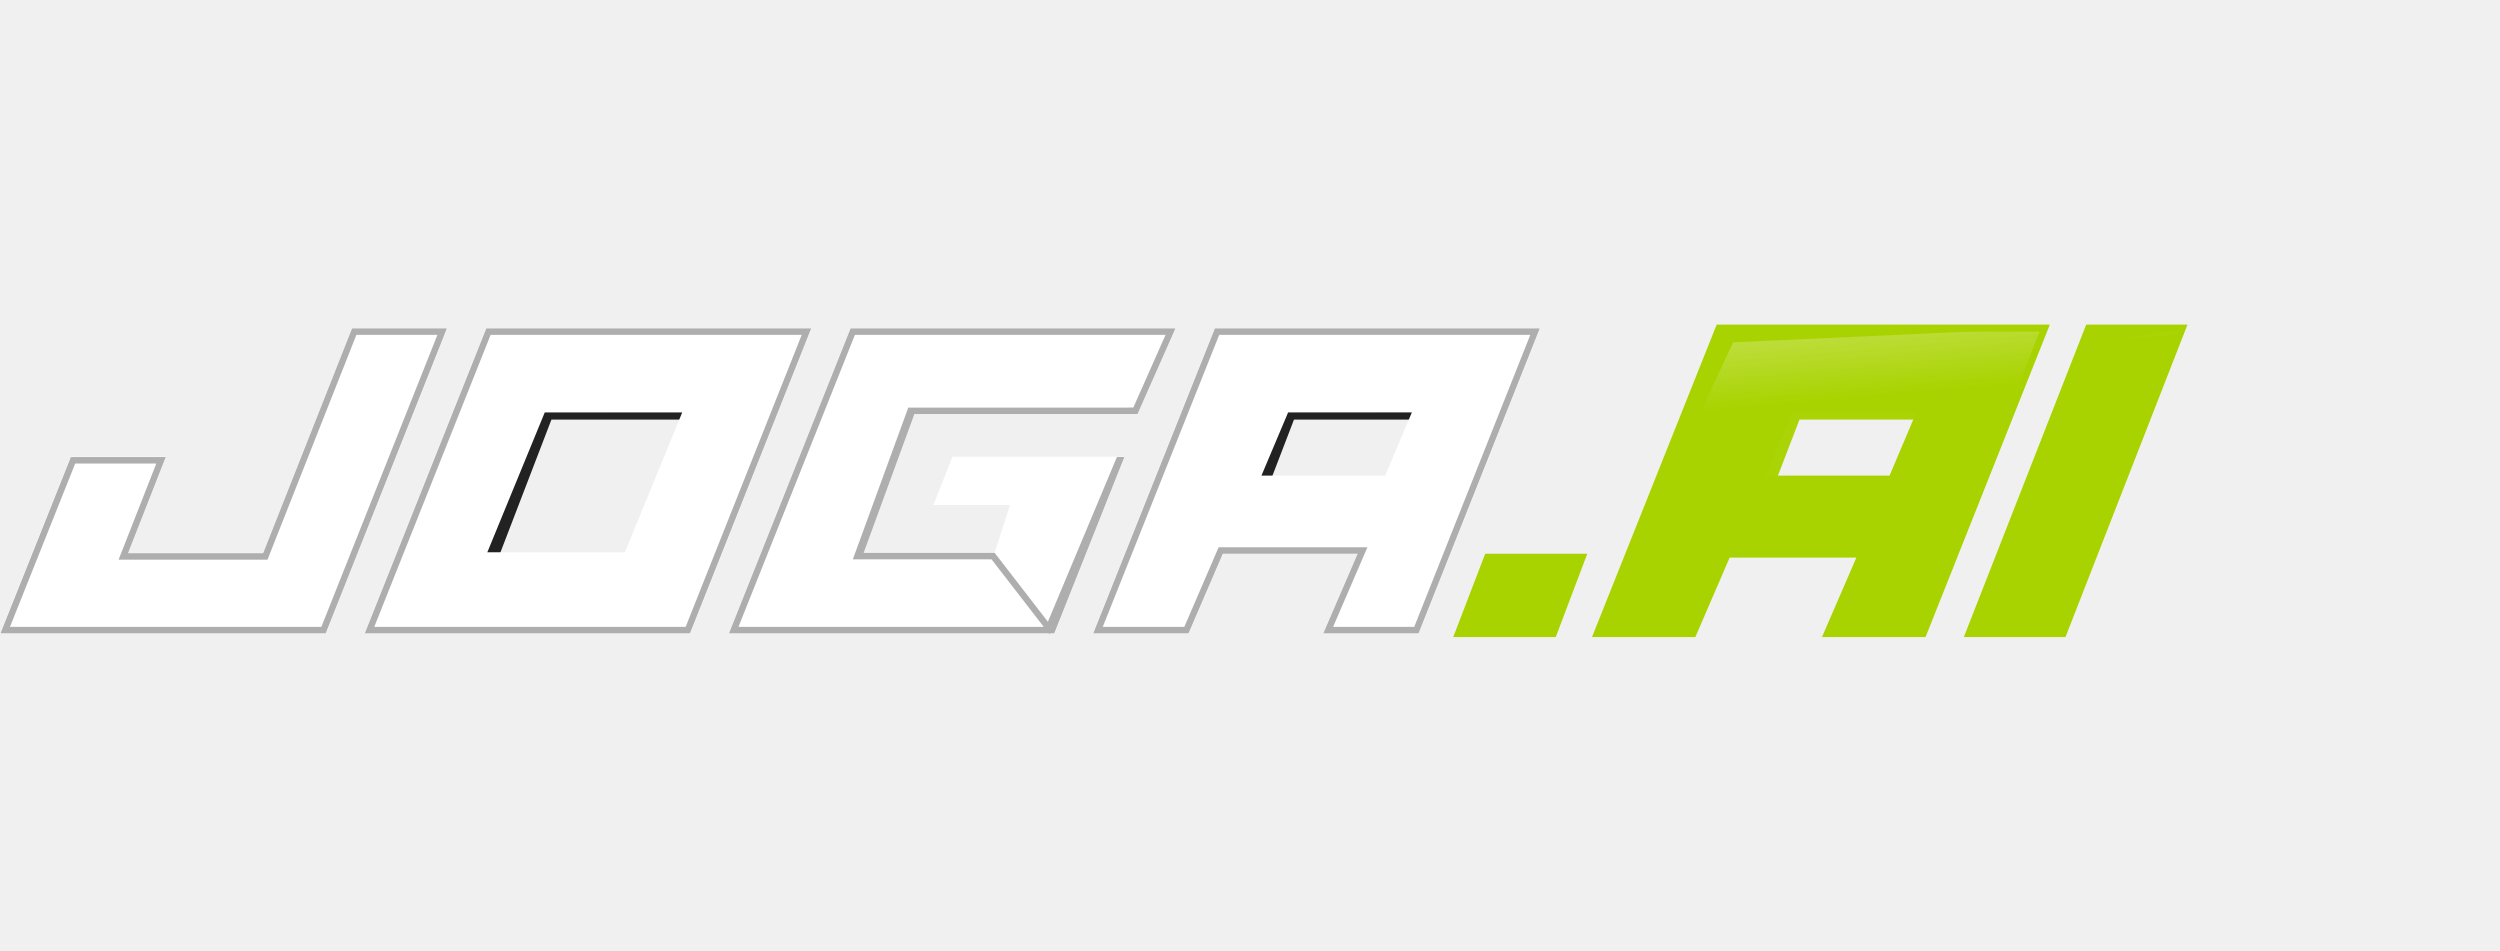
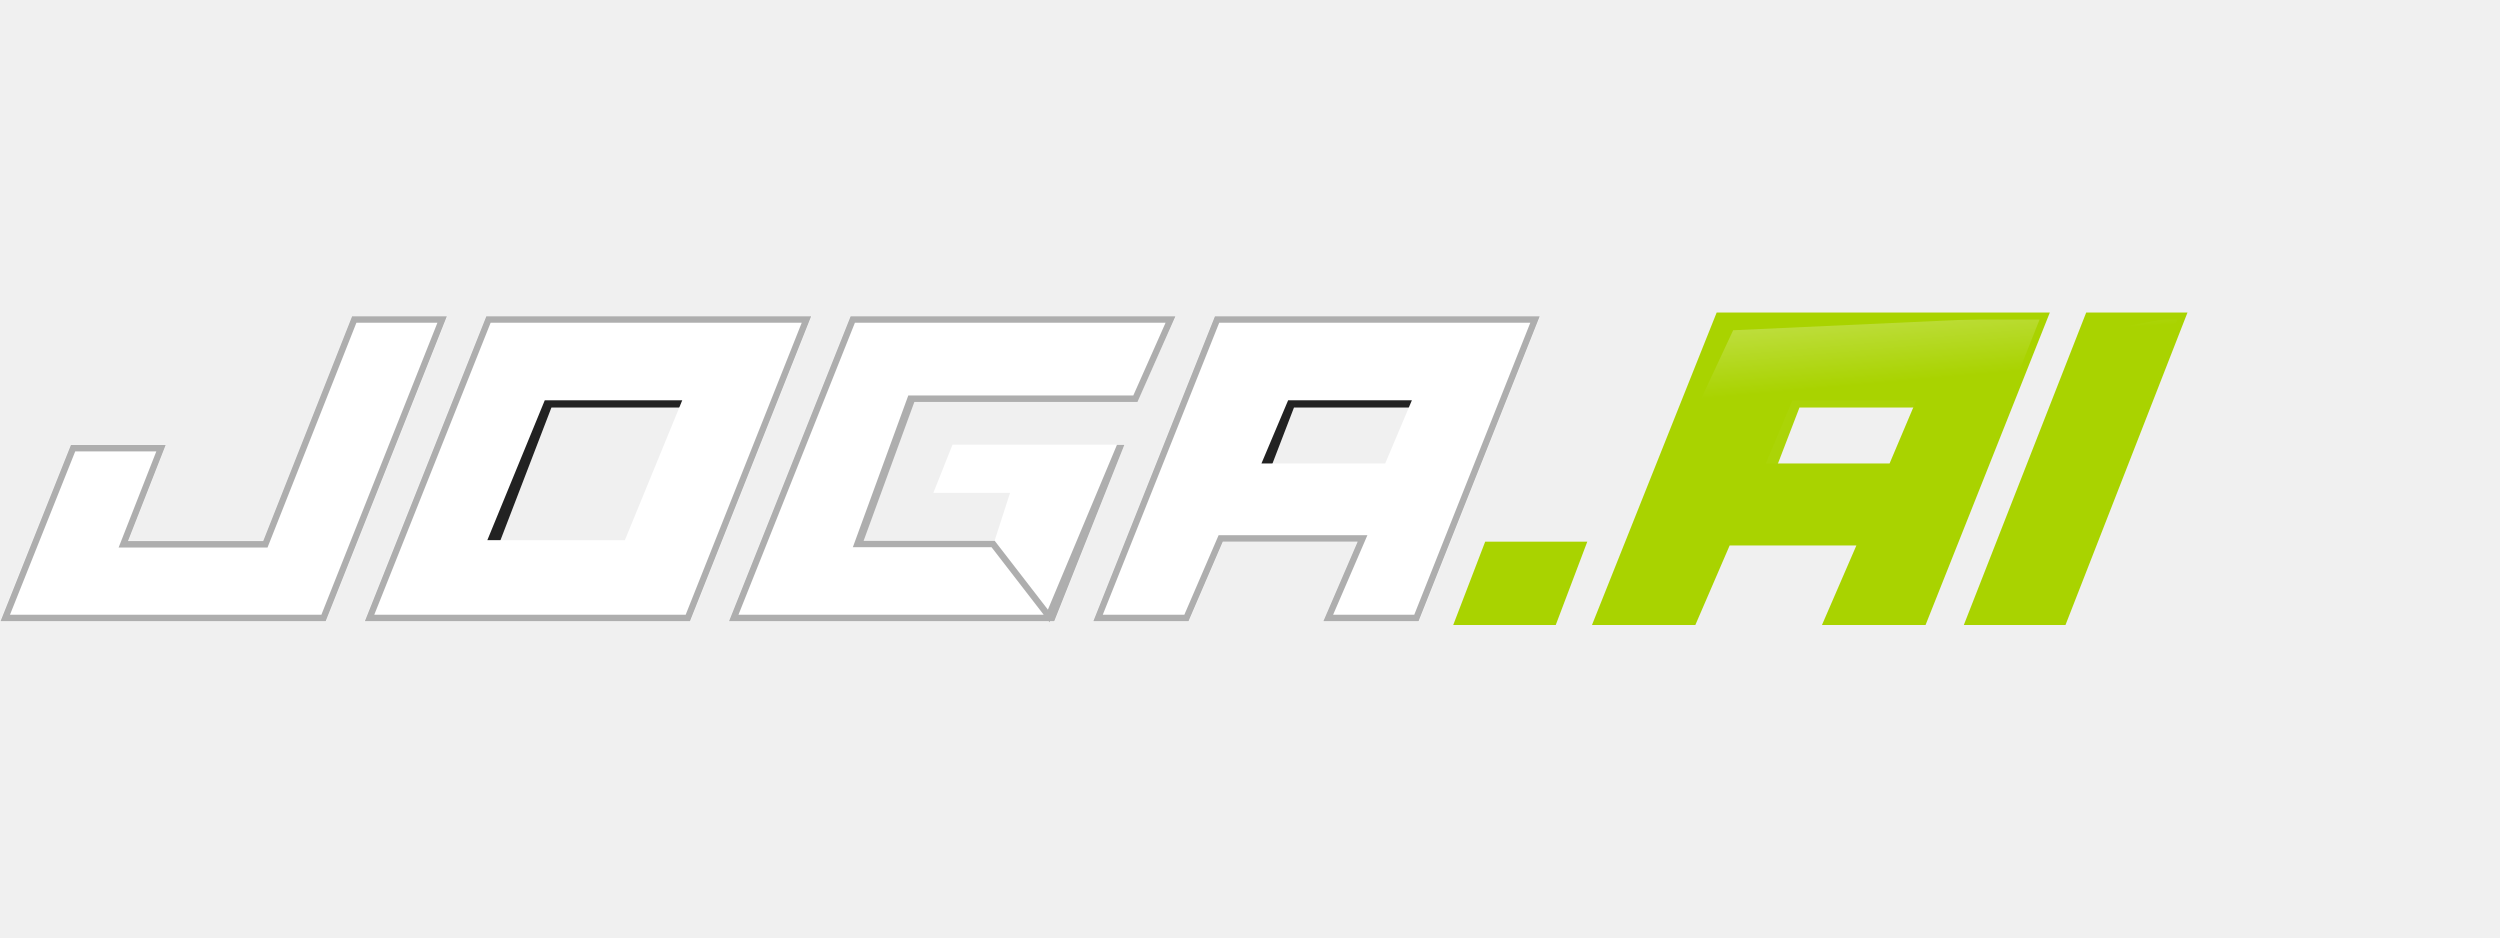
- <svg xmlns="http://www.w3.org/2000/svg" width="192" height="73" viewBox="0 0 192 73" fill="none">
-   <path fill-rule="evenodd" clip-rule="evenodd" d="M43.017 30.474L42.965 30.608H55.52L53.997 32.226H42.35L38.42 42.457H33.735L40.243 30.474H43.017Z" fill="#222222" />
-   <path fill-rule="evenodd" clip-rule="evenodd" d="M100.045 30.474L99.993 30.608H109.871L111.025 32.226H99.378L95.448 42.457H90.762L97.271 30.474H100.045Z" fill="#222222" />
-   <path fill-rule="evenodd" clip-rule="evenodd" d="M138.866 30.474L138.814 30.608H151.37L149.846 32.226H138.2L134.269 42.457H129.584L136.093 30.474H138.866Z" fill="#ABD407" />
-   <path d="M34.355 25.199L25.033 48.66H0L5.43 35.079H12.76L9.863 42.464H20.201L27.028 25.206L34.355 25.199ZM62.333 25.199L53.012 48.66H27.978L37.333 25.199H62.333ZM90.311 25.199L87.5 31.419H69.829L66.081 42.443H76.389L77.571 38.783H71.681L73.153 35.079H86.374L80.99 48.66H55.957L65.31 25.199H90.311ZM118.29 25.199L108.968 48.66H101.606L104.239 42.549H93.931L91.298 48.66H83.935L93.287 25.199H118.29ZM52.398 31.671H41.836L37.425 42.418H47.988L52.398 31.671ZM108.433 31.671H98.928L96.879 36.525H106.383L108.433 31.671Z" fill="white" />
-   <path d="M121.516 42.797L119.296 48.66H111.996L114.247 42.793L121.516 42.797ZM157.036 25.199L147.706 48.66H140.343L142.971 42.553H132.663L130.026 48.66H122.663L132.022 25.199H157.036ZM167.602 25.199L158.441 48.66H151.212L160.399 25.199H167.602ZM147.172 31.671H137.66L135.615 36.525H145.119L147.172 31.671Z" fill="#A9D300" />
-   <path d="M34.355 25.199L25.033 48.66H0L6.515 36.173L12.76 35.079L9.863 42.464H20.201L28.113 26.299L34.355 25.199Z" fill="url(#paint0_linear_38_180)" />
-   <path d="M62.333 25.199L53.012 48.66H27.978L38.147 26.292L62.333 25.199ZM52.398 31.671H41.836L37.425 42.418H47.988L52.398 31.671Z" fill="url(#paint1_linear_38_180)" />
-   <path d="M90.311 25.199L87.5 31.419H69.829L66.081 42.443H76.389L77.571 38.783H71.681L73.153 35.079H86.374L80.99 48.66H55.957L66.124 26.292L90.311 25.199Z" fill="url(#paint2_linear_38_180)" />
-   <path d="M118.29 25.199L108.968 48.66H101.606L104.239 42.549H93.931L91.298 48.66H83.935L94.373 26.292L118.29 25.199ZM108.433 31.671H98.928L96.879 36.525H106.383L108.433 31.671Z" fill="url(#paint3_linear_38_180)" />
-   <path d="M121.516 42.797L119.296 48.66H111.996L115.332 43.886L121.516 42.797Z" fill="url(#paint4_linear_38_180)" />
-   <path d="M157.036 25.199L147.706 48.66H140.343L142.971 42.553H132.663L130.026 48.66H122.663L133.107 26.292L157.036 25.199ZM147.172 31.671H137.66L135.615 36.525H145.119L147.172 31.671Z" fill="url(#paint5_linear_38_180)" />
-   <path d="M167.602 25.199L158.441 48.66H151.212L161.484 26.292L167.602 25.199Z" fill="url(#paint6_linear_38_180)" />
-   <path d="M65.324 25.221H90.276L87.357 31.797L70.223 31.797L66.327 42.46L76.391 42.46L80.478 47.75L85.78 35.097H86.351L80.969 48.638L80.64 48.638L80.605 48.722L80.54 48.638L55.986 48.638L65.324 25.221ZM27.038 25.221H34.322L25.015 48.638H0.037L5.444 35.101H12.729L9.832 42.486H20.21L27.038 25.221ZM37.347 25.221H62.3L52.992 48.638H28.016L37.347 25.221ZM93.303 25.221H118.254L108.948 48.638H101.632L104.266 42.527H93.913L91.28 48.638H83.964L93.303 25.221ZM33.594 25.716H27.372L20.544 42.982H9.108L12.005 35.597H5.777L0.766 48.142H24.682L33.594 25.716ZM61.573 25.716H37.68L28.744 48.142H52.659L61.573 25.716ZM89.516 25.716H65.657L56.714 48.142H80.157L76.151 42.956L65.498 42.956L69.757 31.302L87.038 31.301L89.516 25.716ZM117.527 25.716H93.635L84.693 48.142H90.957L93.59 42.031H105.017L102.383 48.142H108.614L117.527 25.716Z" fill="#AEAEAE" />
-   <path d="M114.063 42.527H121.905L119.481 48.929H111.607L114.063 42.527ZM131.841 24.929H157.428L147.882 48.929H139.927L142.569 42.823H132.837L130.202 48.929H122.264L131.841 24.929ZM160.221 24.929H168L158.629 48.929H150.821L160.221 24.929ZM121.132 43.067H114.438L112.387 48.39H118.978L121.132 43.067ZM156.641 25.468H132.202L123.055 48.39H129.852L132.488 42.279H143.384L140.747 48.39H147.522L156.641 25.468ZM167.209 25.468H160.581L151.601 48.39H158.258L167.209 25.468Z" fill="#A9D300" />
+ <svg xmlns="http://www.w3.org/2000/svg" width="192" height="72" viewBox="0 0 192 72" fill="none">
+   <path fill-rule="evenodd" clip-rule="evenodd" d="M43.017 29.544L42.965 29.679H55.52L53.997 31.297H42.35L38.42 41.528H33.735L40.243 29.544H43.017Z" fill="#222222" />
+   <path fill-rule="evenodd" clip-rule="evenodd" d="M100.045 29.544L99.993 29.679H109.871L111.025 31.297H99.378L95.448 41.528H90.762L97.271 29.544H100.045Z" fill="#222222" />
+   <path fill-rule="evenodd" clip-rule="evenodd" d="M138.866 29.544L138.814 29.679H151.37L149.846 31.297H138.2L134.269 41.528H129.584L136.093 29.544H138.866Z" fill="#ABD407" />
+   <path d="M34.355 24.27L25.033 47.73H0L5.43 34.15H12.76L9.863 41.535H20.201L27.028 24.276L34.355 24.27ZM62.333 24.27L53.012 47.73H27.978L37.333 24.27H62.333ZM90.311 24.27L87.5 30.489H69.829L66.081 41.513H76.389L77.571 37.854H71.681L73.153 34.15H86.374L80.99 47.73H55.957L65.31 24.27H90.311ZM118.29 24.27L108.968 47.73H101.606L104.239 41.62H93.931L91.298 47.73H83.935L93.287 24.27H118.29ZM52.398 30.742H41.836L37.425 41.489H47.988L52.398 30.742ZM108.433 30.742H98.928L96.879 35.596H106.383L108.433 30.742Z" fill="white" />
+   <path d="M121.516 41.868L119.296 47.73H111.996L114.247 41.864L121.516 41.868ZM157.036 24.27L147.706 47.73H140.343L142.971 41.624H132.663L130.026 47.73H122.663L132.022 24.27H157.036ZM167.602 24.27L158.441 47.73H151.212L160.399 24.27H167.602ZM147.172 30.742H137.66L135.615 35.596H145.119L147.172 30.742Z" fill="#A9D300" />
+   <path d="M34.355 24.27L25.033 47.73H0L6.515 35.243L12.76 34.15L9.863 41.535H20.201L28.113 25.37L34.355 24.27Z" fill="url(#paint0_linear_78_382)" />
+   <path d="M62.333 24.27L53.012 47.73H27.978L38.147 25.363L62.333 24.27ZM52.398 30.742H41.836L37.425 41.489H47.988L52.398 30.742Z" fill="url(#paint1_linear_78_382)" />
+   <path d="M90.311 24.27L87.5 30.489H69.829L66.081 41.513H76.389L77.571 37.854H71.681L73.153 34.15H86.374L80.99 47.73H55.957L66.124 25.363L90.311 24.27Z" fill="url(#paint2_linear_78_382)" />
+   <path d="M118.29 24.27L108.968 47.73H101.606L104.239 41.62H93.931L91.298 47.73H83.935L94.373 25.363L118.29 24.27ZM108.433 30.742H98.928L96.879 35.596H106.383L108.433 30.742Z" fill="url(#paint3_linear_78_382)" />
+   <path d="M121.516 41.868L119.296 47.73H111.996L115.332 42.957L121.516 41.868Z" fill="url(#paint4_linear_78_382)" />
+   <path d="M157.036 24.27L147.706 47.73H140.343L142.971 41.624H132.663L130.026 47.73H122.663L133.107 25.363L157.036 24.27ZM147.172 30.742H137.66L135.615 35.596H145.119L147.172 30.742Z" fill="url(#paint5_linear_78_382)" />
+   <path d="M167.602 24.27L158.441 47.73H151.212L161.484 25.363L167.602 24.27Z" fill="url(#paint6_linear_78_382)" />
+   <path d="M65.324 24.291H90.276L87.357 30.868L70.223 30.868L66.327 41.531L76.391 41.531L80.478 46.821L85.78 34.168H86.351L80.969 47.709L80.64 47.709L80.605 47.793L80.54 47.709L55.986 47.709L65.324 24.291ZM27.038 24.291H34.322L25.015 47.709H0.037L5.444 34.172H12.729L9.832 41.556H20.21L27.038 24.291ZM37.347 24.291H62.3L52.992 47.709H28.016L37.347 24.291ZM93.303 24.291H118.254L108.948 47.709H101.632L104.266 41.598H93.913L91.28 47.709H83.964L93.303 24.291ZM33.594 24.787H27.372L20.544 42.053H9.108L12.005 34.668H5.777L0.766 47.213H24.682L33.594 24.787ZM61.573 24.787H37.68L28.744 47.213H52.659L61.573 24.787ZM89.516 24.787H65.657L56.714 47.213H80.157L76.151 42.027L65.498 42.027L69.757 30.372L87.038 30.372L89.516 24.787ZM117.527 24.787H93.635L84.693 47.213H90.957L93.59 41.102H105.017L102.383 47.213H108.614L117.527 24.787Z" fill="#AEAEAE" />
+   <path d="M114.063 41.598H121.905L119.481 48H111.607L114.063 41.598ZM131.841 24H157.428L147.882 48H139.927L142.569 41.894H132.837L130.202 48H122.264L131.841 24ZM160.221 24H168L158.629 48H150.821L160.221 24ZM121.132 42.138H114.438L112.387 47.461H118.978L121.132 42.138ZM156.641 24.539H132.202L123.055 47.461H129.852L132.488 41.35H143.384L140.747 47.461H147.522L156.641 24.539ZM167.209 24.539H160.581L151.601 47.461H158.258L167.209 24.539Z" fill="#A9D300" />
  <defs>
-     <linearGradient id="paint0_linear_38_180" x1="130.2" y1="31.413" x2="130.542" y2="37.102" gradientUnits="userSpaceOnUse">
+     <linearGradient id="paint0_linear_78_382" x1="130.2" y1="30.483" x2="130.542" y2="36.173" gradientUnits="userSpaceOnUse">
      <stop stop-color="white" stop-opacity="0.15" />
      <stop offset="1" stop-color="white" stop-opacity="0" />
    </linearGradient>
-     <linearGradient id="paint1_linear_38_180" x1="46.212" y1="31.413" x2="46.582" y2="37.812" gradientUnits="userSpaceOnUse">
+     <linearGradient id="paint1_linear_78_382" x1="46.212" y1="30.483" x2="46.582" y2="36.883" gradientUnits="userSpaceOnUse">
      <stop stop-color="white" stop-opacity="0.15" />
      <stop offset="1" stop-color="white" stop-opacity="0" />
    </linearGradient>
-     <linearGradient id="paint2_linear_38_180" x1="46.304" y1="31.413" x2="46.657" y2="37.749" gradientUnits="userSpaceOnUse">
+     <linearGradient id="paint2_linear_78_382" x1="46.304" y1="30.483" x2="46.657" y2="36.82" gradientUnits="userSpaceOnUse">
      <stop stop-color="white" stop-opacity="0.15" />
      <stop offset="1" stop-color="white" stop-opacity="0" />
    </linearGradient>
-     <linearGradient id="paint3_linear_38_180" x1="46.438" y1="31.413" x2="47.032" y2="38.684" gradientUnits="userSpaceOnUse">
+     <linearGradient id="paint3_linear_78_382" x1="46.438" y1="30.483" x2="47.032" y2="37.755" gradientUnits="userSpaceOnUse">
      <stop stop-color="white" stop-opacity="0.15" />
      <stop offset="1" stop-color="white" stop-opacity="0" />
    </linearGradient>
-     <linearGradient id="paint4_linear_38_180" x1="43.245" y1="32.443" x2="45.273" y2="43.725" gradientUnits="userSpaceOnUse">
+     <linearGradient id="paint4_linear_78_382" x1="43.245" y1="31.514" x2="45.273" y2="42.796" gradientUnits="userSpaceOnUse">
      <stop stop-color="white" stop-opacity="0.35" />
      <stop offset="1" stop-color="white" stop-opacity="0" />
    </linearGradient>
-     <linearGradient id="paint5_linear_38_180" x1="46.18" y1="31.419" x2="46.841" y2="38.951" gradientUnits="userSpaceOnUse">
+     <linearGradient id="paint5_linear_78_382" x1="46.18" y1="30.489" x2="46.841" y2="38.022" gradientUnits="userSpaceOnUse">
      <stop stop-color="white" stop-opacity="0.35" />
      <stop offset="1" stop-color="white" stop-opacity="0" />
    </linearGradient>
-     <linearGradient id="paint6_linear_38_180" x1="90.358" y1="24.929" x2="90.665" y2="30.26" gradientUnits="userSpaceOnUse">
+     <linearGradient id="paint6_linear_78_382" x1="90.358" y1="24" x2="90.665" y2="29.331" gradientUnits="userSpaceOnUse">
      <stop stop-color="white" stop-opacity="0.35" />
      <stop offset="1" stop-color="white" stop-opacity="0" />
    </linearGradient>
  </defs>
</svg>
